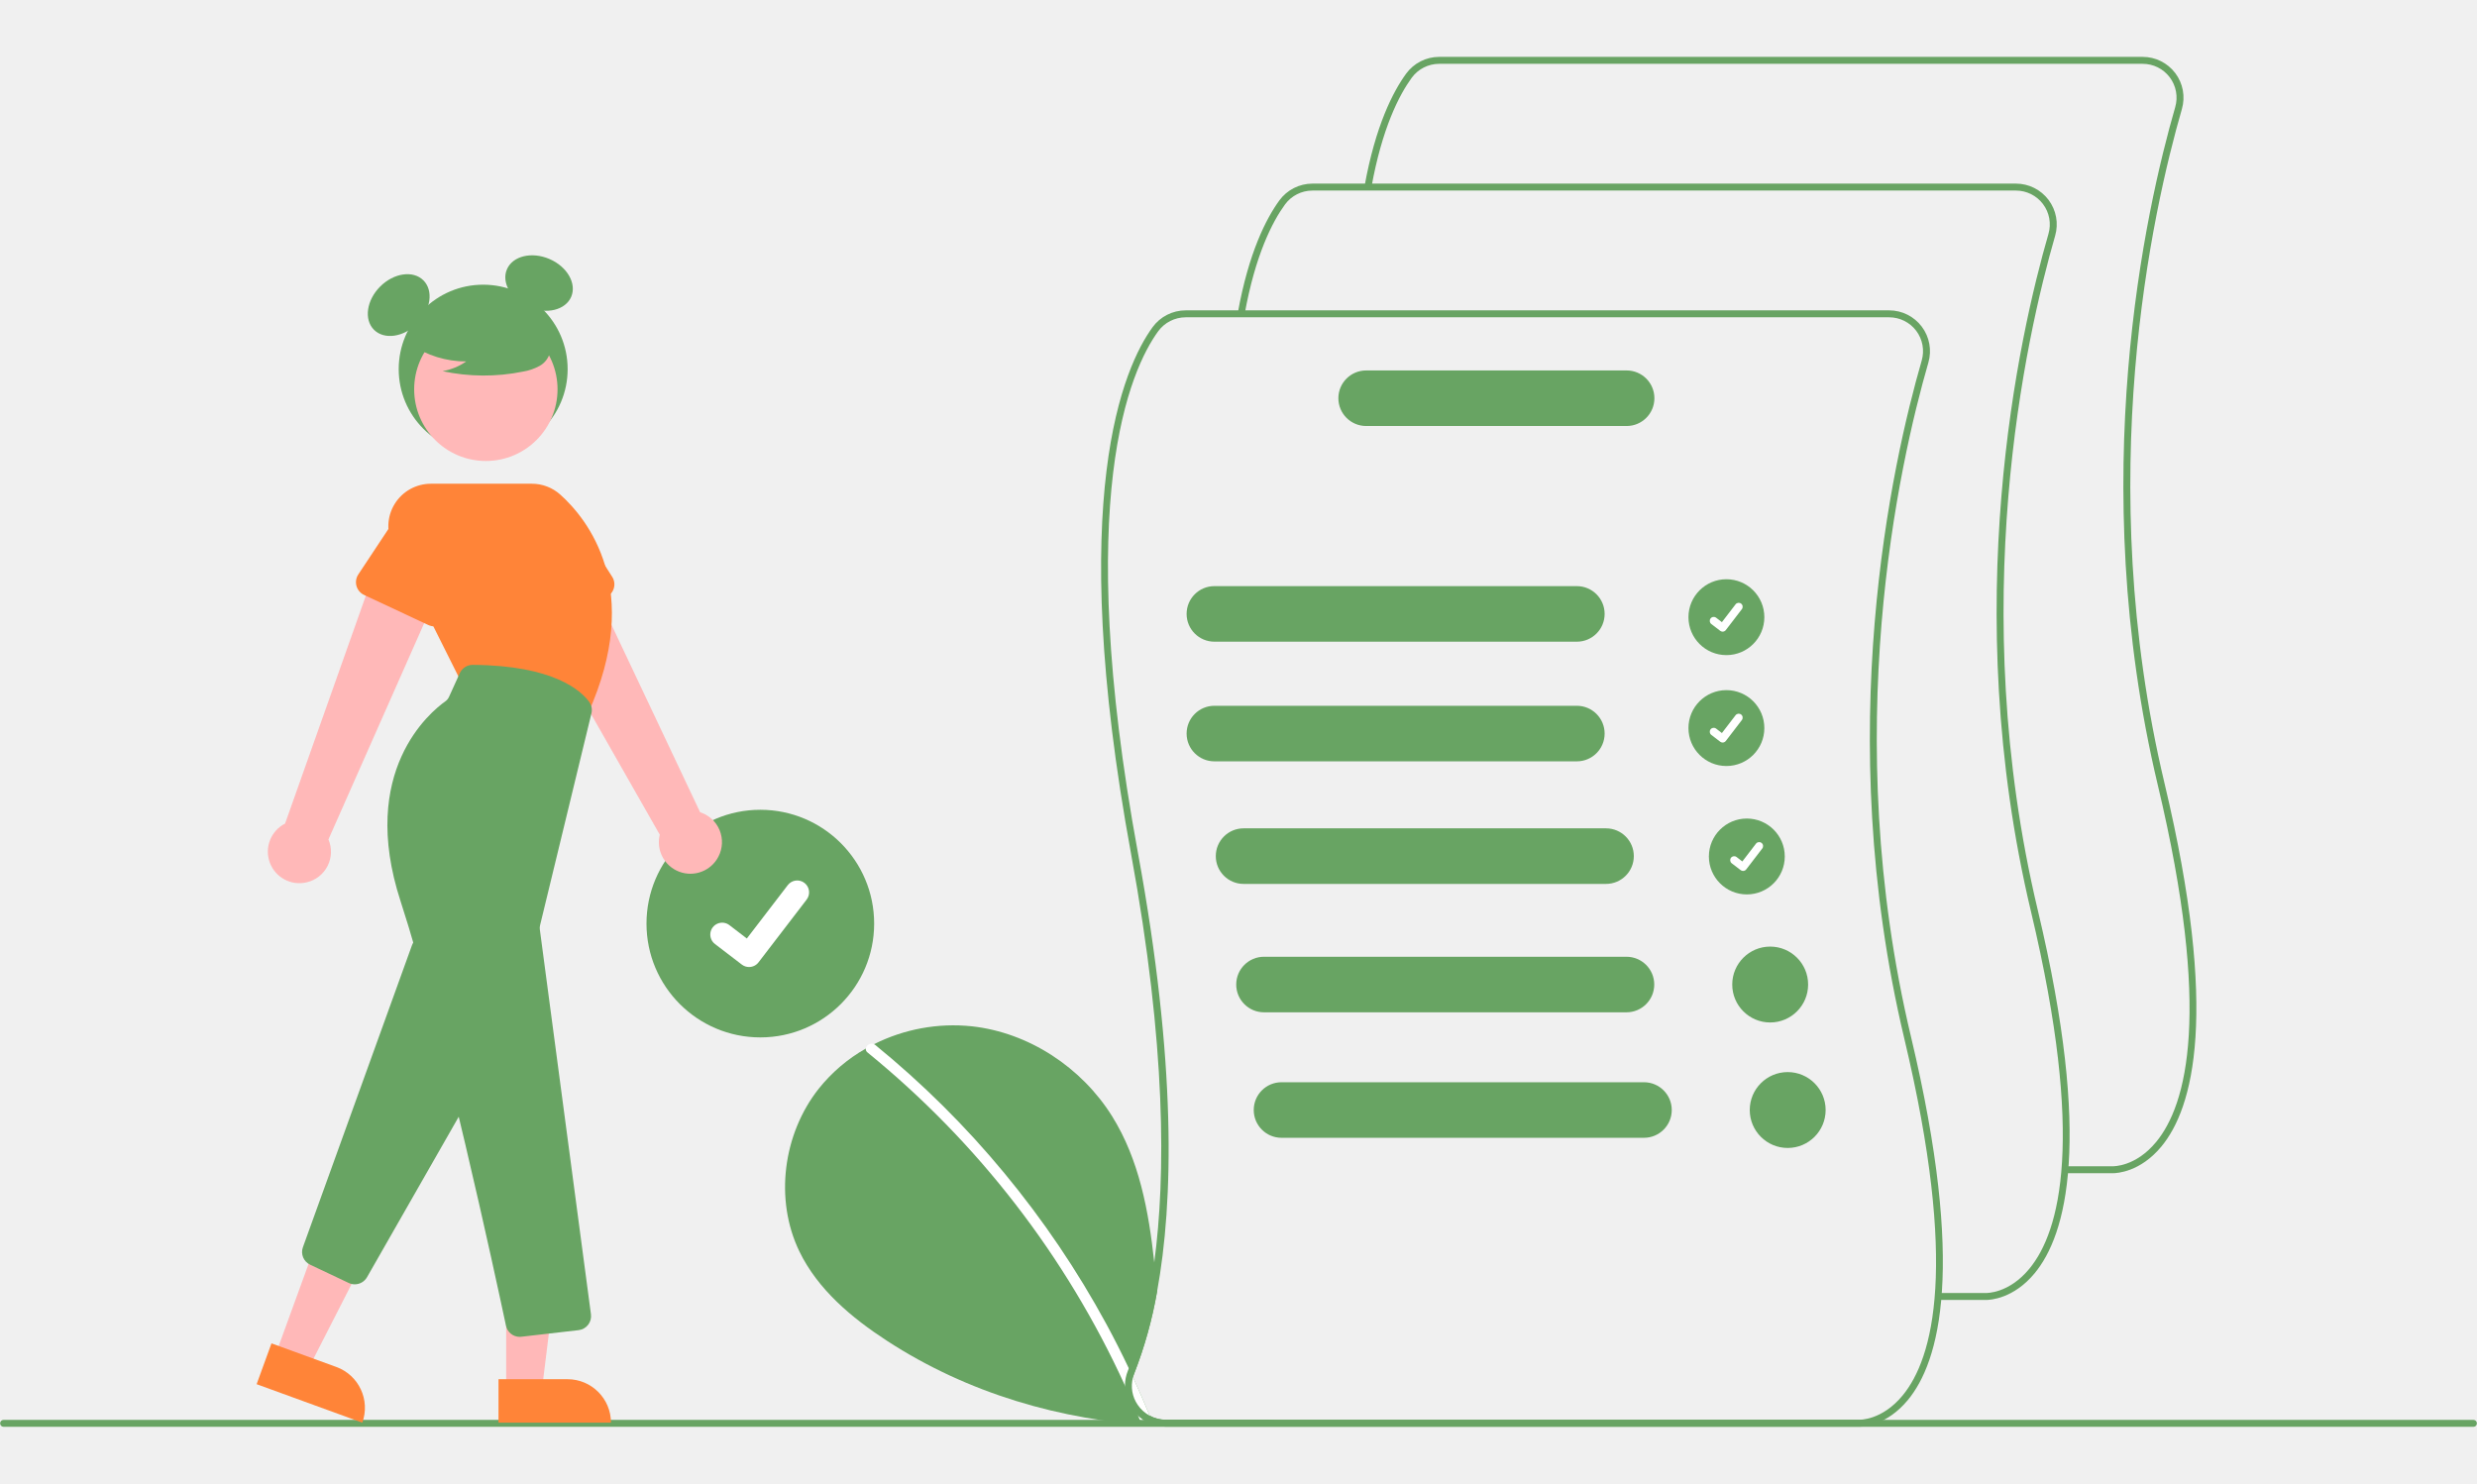
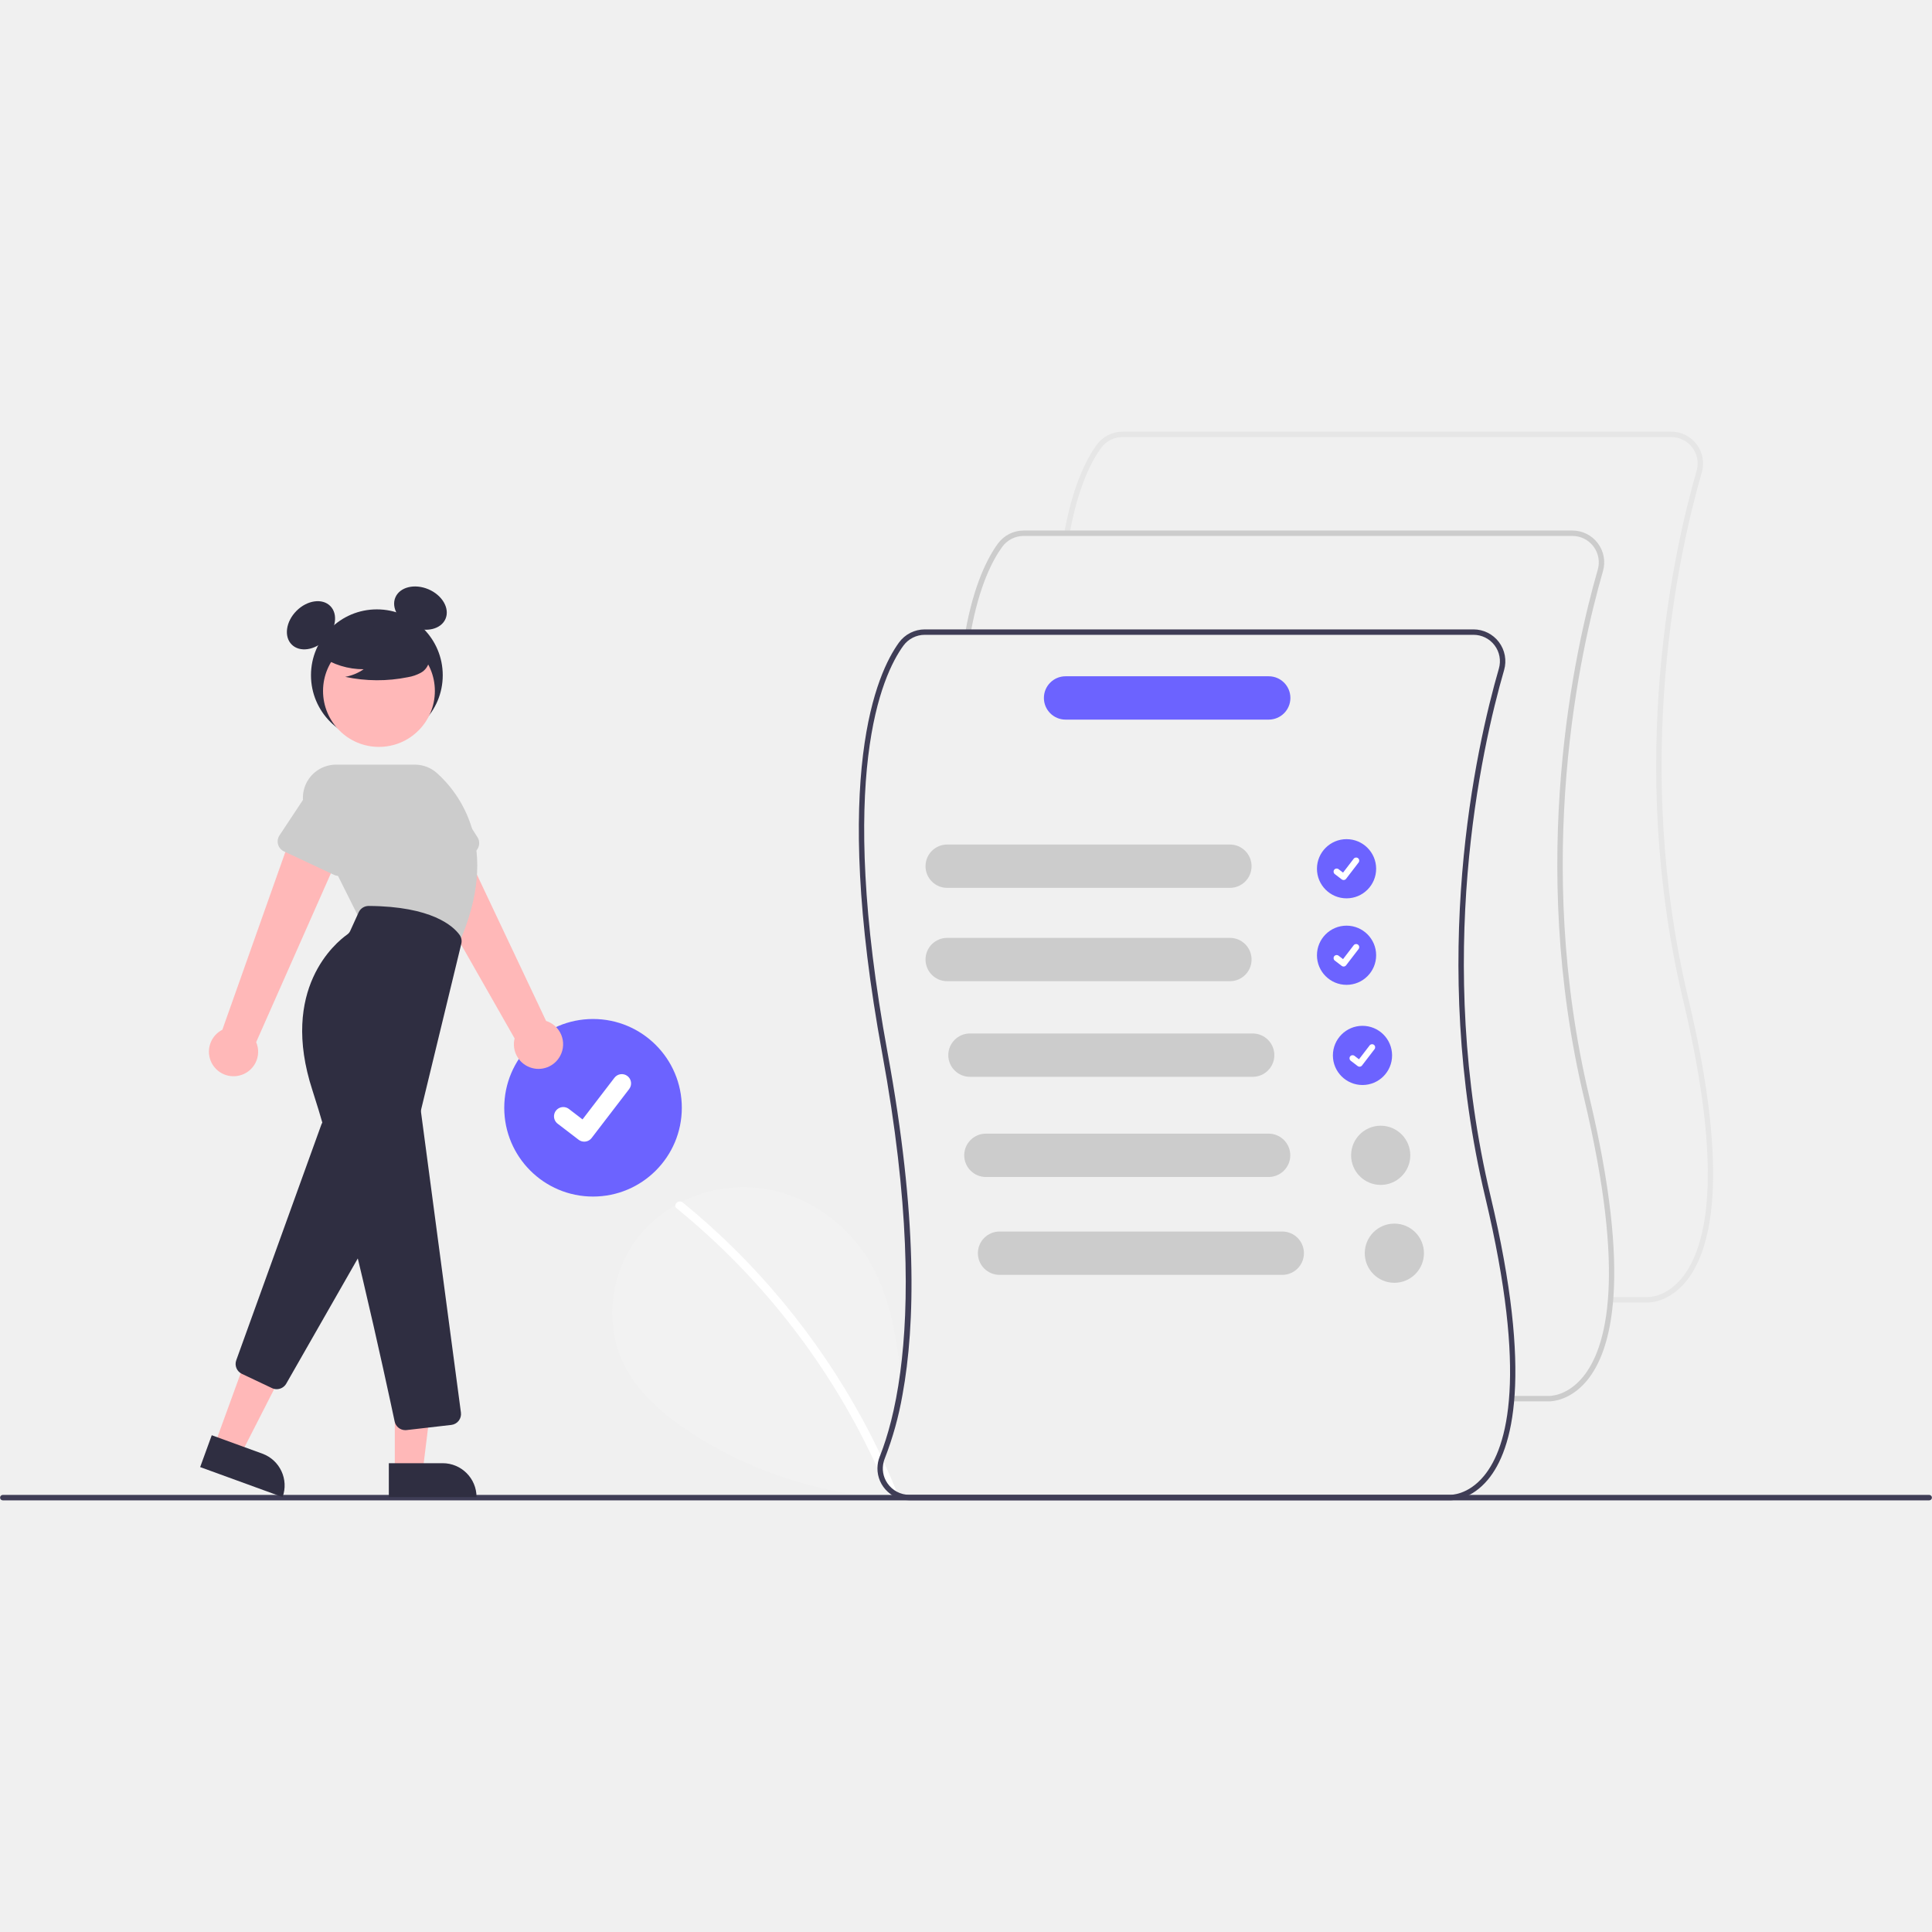
- <svg xmlns="http://www.w3.org/2000/svg" data-name="Layer 1" width="501" height="300.139" viewBox="0 0 848.675 469.443">
-   <path d="M612.366,682.319a207.534,207.534,0,0,1-40.54,1.96c-32.66-1.65-64.78-11.15-92.23-29.01-12.17-7.92-23.78-17.65-30.08-30.72-8.55-17.75-5.56-40.22,6.65-55.68a56.015,56.015,0,0,1,16.14-13.77c.92-.52,1.86-1.02,2.81-1.5a60.557,60.557,0,0,1,33.48-6.13c19.58,2.14,37.65,14.1,48.09,30.81,9.3,14.9,12.54,32.48,14.45,50.1.36,3.32.67,6.65.97,9.96a146.38,146.38,0,0,1-7.81,28.06,9.811,9.811,0,0,0-.44,1.36q3,6.51,5.71,13.14a11.557,11.557,0,0,0,5.53,1.4h37.19Z" transform="translate(-175.6623 -215.2787)" fill="#68a463" />
+ <svg xmlns="http://www.w3.org/2000/svg" data-name="Layer 1" width="500" height="500" viewBox="0 0 848.675 469.443">
+   <path d="M612.366,682.319a207.534,207.534,0,0,1-40.54,1.96c-32.66-1.65-64.78-11.15-92.23-29.01-12.17-7.92-23.78-17.65-30.08-30.72-8.55-17.75-5.56-40.22,6.65-55.68a56.015,56.015,0,0,1,16.14-13.77c.92-.52,1.86-1.02,2.81-1.5a60.557,60.557,0,0,1,33.48-6.13c19.58,2.14,37.65,14.1,48.09,30.81,9.3,14.9,12.54,32.48,14.45,50.1.36,3.32.67,6.65.97,9.96a146.38,146.38,0,0,1-7.81,28.06,9.811,9.811,0,0,0-.44,1.36q3,6.51,5.71,13.14a11.557,11.557,0,0,0,5.53,1.4h37.19Z" transform="translate(-175.6623 -215.2787)" fill="#f2f2f2" />
  <path d="M568.795,683.169a2.033,2.033,0,0,1-2.7-1.06c-.16-.38-.31-.76-.47-1.14q-2.16-5.25-4.53-10.4a316.784,316.784,0,0,0-88.17-114.1,1.478,1.478,0,0,1-.62-1.37,2.032,2.032,0,0,1,2.81-1.5,1.927,1.927,0,0,1,.42.26,317.52,317.52,0,0,1,44.26,43.95,322.504,322.504,0,0,1,34.91,51.66q4.065,7.5,7.72,15.21c.48,1.02.96,2.05,1.43,3.08q3,6.51,5.71,13.14c.03.07.06.15.09.22A1.48,1.48,0,0,1,568.795,683.169Z" transform="translate(-175.6623 -215.2787)" fill="#fff" />
-   <circle cx="260.503" cy="297" r="39" fill="#68a463" />
+   <circle cx="260.503" cy="297" r="39" fill="#6c63ff" />
  <path d="M432.3,527.156a4.045,4.045,0,0,1-2.434-.808l-.044-.033-9.165-7.017a4.072,4.072,0,1,1,4.953-6.464l5.937,4.552,14.029-18.296a4.072,4.072,0,0,1,5.709-.754l-.087.118.089-.117a4.076,4.076,0,0,1,.754,5.709l-16.502,21.52A4.074,4.074,0,0,1,432.3,527.156Z" transform="translate(-175.6623 -215.2787)" fill="#fff" />
-   <path d="M1023.147,684.721H176.853a1.191,1.191,0,0,1,0-2.381h846.294a1.191,1.191,0,0,1,0,2.381Z" transform="translate(-175.6623 -215.2787)" fill="#68a463" />
-   <circle cx="165.546" cy="107.005" r="28.94" fill="#68a463" />
-   <ellipse cx="312.268" cy="300.329" rx="11.975" ry="8.981" transform="translate(-296.5657 93.49262) rotate(-45)" fill="#68a463" />
-   <ellipse cx="360.359" cy="292.785" rx="8.981" ry="11.975" transform="translate(-226.111 293.8836) rotate(-66.86956)" fill="#68a463" />
+   <path d="M1023.147,684.721H176.853a1.191,1.191,0,0,1,0-2.381h846.294a1.191,1.191,0,0,1,0,2.381Z" transform="translate(-175.6623 -215.2787)" fill="#3f3d56" />
+   <circle cx="165.546" cy="107.005" r="28.94" fill="#2f2e41" />
+   <ellipse cx="312.268" cy="300.329" rx="11.975" ry="8.981" transform="translate(-296.5657 93.49262) rotate(-45)" fill="#2f2e41" />
+   <ellipse cx="360.359" cy="292.785" rx="8.981" ry="11.975" transform="translate(-226.111 293.8836) rotate(-66.86956)" fill="#2f2e41" />
  <path d="M421.794,489.366A10.743,10.743,0,0,0,415.541,474.126l-41.816-88.459L354.597,399.08l47.119,82.735a10.801,10.801,0,0,0,20.078,7.551Z" transform="translate(-175.6623 -215.2787)" fill="#ffb8b8" />
-   <path d="M383.314,400.425l-22.209,9.931a4.817,4.817,0,0,1-6.604-3.096l-6.549-23.353a13.377,13.377,0,0,1,24.456-10.85l13.001,20.382a4.817,4.817,0,0,1-2.095,6.986Z" transform="translate(-175.6623 -215.2787)" fill="#ff8438" />
+   <path d="M383.314,400.425l-22.209,9.931a4.817,4.817,0,0,1-6.604-3.096l-6.549-23.353a13.377,13.377,0,0,1,24.456-10.85l13.001,20.382a4.817,4.817,0,0,1-2.095,6.986Z" transform="translate(-175.6623 -215.2787)" fill="#ccc" />
  <path d="M280.747,498.136a10.743,10.743,0,0,0,7.445-14.694l39.602-89.472-22.655-5.706L273.335,478.006a10.801,10.801,0,0,0,7.412,20.13Z" transform="translate(-175.6623 -215.2787)" fill="#ffb8b8" />
  <polygon points="94.289 445.033 105.809 449.227 127.47 406.789 110.467 400.599 94.289 445.033" fill="#ffb8b8" />
-   <path d="M264.972,662.263h38.531a0,0,0,0,1,0,0v14.887a0,0,0,0,1,0,0H279.859A14.887,14.887,0,0,1,264.972,662.263v0A0,0,0,0,1,264.972,662.263Z" transform="translate(146.5349 1180.966) rotate(-159.9935)" fill="#ff8438" />
-   <path d="M297.2,635.89a4.774,4.774,0,0,1-2.044-.459l-13.239-6.271a4.799,4.799,0,0,1-2.469-5.99L316.812,519.702a4.817,4.817,0,0,1,8.661-.841l19.762,32.937a4.822,4.822,0,0,1,.052,4.868l-43.887,76.802A4.84,4.84,0,0,1,297.2,635.89Z" transform="translate(-175.6623 -215.2787)" fill="#68a463" />
+   <path d="M264.972,662.263h38.531a0,0,0,0,1,0,0v14.887a0,0,0,0,1,0,0H279.859A14.887,14.887,0,0,1,264.972,662.263v0A0,0,0,0,1,264.972,662.263Z" transform="translate(146.5349 1180.966) rotate(-159.9935)" fill="#2f2e41" />
+   <path d="M297.2,635.89a4.774,4.774,0,0,1-2.044-.459l-13.239-6.271a4.799,4.799,0,0,1-2.469-5.99L316.812,519.702a4.817,4.817,0,0,1,8.661-.841l19.762,32.937a4.822,4.822,0,0,1,.052,4.868l-43.887,76.802A4.84,4.84,0,0,1,297.2,635.89Z" transform="translate(-175.6623 -215.2787)" fill="#2f2e41" />
  <circle cx="166.464" cy="113.913" r="24.561" fill="#ffb8b8" />
-   <path d="M376.873,440.862,333.385,428.902l-23.13-46.259A14.576,14.576,0,0,1,323.293,361.549h34.599a14.557,14.557,0,0,1,9.73,3.721c9.281,8.315,28.781,32.285,9.439,75.173Z" transform="translate(-175.6623 -215.2787)" fill="#ff8438" />
-   <path d="M322.433,409.971l-22.033-10.314a4.817,4.817,0,0,1-1.974-7.022l13.39-20.223a13.377,13.377,0,0,1,24.198,11.413l-6.924,23.163a4.817,4.817,0,0,1-6.657,2.982Z" transform="translate(-175.6623 -215.2787)" fill="#ff8438" />
+   <path d="M376.873,440.862,333.385,428.902l-23.13-46.259A14.576,14.576,0,0,1,323.293,361.549h34.599a14.557,14.557,0,0,1,9.73,3.721c9.281,8.315,28.781,32.285,9.439,75.173Z" transform="translate(-175.6623 -215.2787)" fill="#ccc" />
+   <path d="M322.433,409.971l-22.033-10.314a4.817,4.817,0,0,1-1.974-7.022l13.39-20.223a13.377,13.377,0,0,1,24.198,11.413l-6.924,23.163a4.817,4.817,0,0,1-6.657,2.982Z" transform="translate(-175.6623 -215.2787)" fill="#ccc" />
  <polygon points="173.428 456.629 185.687 456.629 191.52 409.341 173.425 409.342 173.428 456.629" fill="#ffb8b8" />
-   <path d="M346.463,668.404h38.531a0,0,0,0,1,0,0v14.887a0,0,0,0,1,0,0H361.35A14.887,14.887,0,0,1,346.463,668.404v0A0,0,0,0,1,346.463,668.404Z" transform="translate(555.8252 1136.4) rotate(179.9974)" fill="#ff8438" />
-   <path d="M353.719,653.888a4.791,4.791,0,0,1-4.698-3.814c-3.524-16.604-21.826-101.651-36.111-145.459-14.534-44.57,10.218-64.872,15.328-68.489a3.763,3.763,0,0,0,1.253-1.513l3.712-8.166a4.834,4.834,0,0,1,4.397-2.827h.03c27.829.166,37.184,8.939,39.914,12.703a4.761,4.761,0,0,1,.754,3.926l-17.608,72.645a3.75,3.75,0,0,0-.073,1.377L378.136,646.171a4.818,4.818,0,0,1-4.223,5.42l-19.629,2.264A4.923,4.923,0,0,1,353.719,653.888Z" transform="translate(-175.6623 -215.2787)" fill="#68a463" />
-   <path d="M316.318,313.743a33.405,33.405,0,0,0,19.091,5.9,20.471,20.471,0,0,1-8.114,3.338,67.359,67.359,0,0,0,27.514.155,17.807,17.807,0,0,0,5.76-1.978,7.289,7.289,0,0,0,3.555-4.755c.604-3.449-2.083-6.582-4.876-8.693A35.967,35.967,0,0,0,329.024,301.67c-3.376.873-6.759,2.347-8.951,5.059s-2.843,6.891-.753,9.684Z" transform="translate(-175.6623 -215.2787)" fill="#68a463" />
-   <circle cx="591.503" cy="192" r="13" fill="#68a463" />
+   <path d="M346.463,668.404h38.531a0,0,0,0,1,0,0v14.887a0,0,0,0,1,0,0H361.35A14.887,14.887,0,0,1,346.463,668.404v0A0,0,0,0,1,346.463,668.404Z" transform="translate(555.8252 1136.4) rotate(179.9974)" fill="#2f2e41" />
+   <path d="M353.719,653.888a4.791,4.791,0,0,1-4.698-3.814c-3.524-16.604-21.826-101.651-36.111-145.459-14.534-44.57,10.218-64.872,15.328-68.489a3.763,3.763,0,0,0,1.253-1.513l3.712-8.166a4.834,4.834,0,0,1,4.397-2.827h.03c27.829.166,37.184,8.939,39.914,12.703a4.761,4.761,0,0,1,.754,3.926l-17.608,72.645a3.75,3.75,0,0,0-.073,1.377L378.136,646.171a4.818,4.818,0,0,1-4.223,5.42l-19.629,2.264A4.923,4.923,0,0,1,353.719,653.888Z" transform="translate(-175.6623 -215.2787)" fill="#2f2e41" />
+   <path d="M316.318,313.743a33.405,33.405,0,0,0,19.091,5.9,20.471,20.471,0,0,1-8.114,3.338,67.359,67.359,0,0,0,27.514.155,17.807,17.807,0,0,0,5.76-1.978,7.289,7.289,0,0,0,3.555-4.755c.604-3.449-2.083-6.582-4.876-8.693A35.967,35.967,0,0,0,329.024,301.67c-3.376.873-6.759,2.347-8.951,5.059s-2.843,6.891-.753,9.684Z" transform="translate(-175.6623 -215.2787)" fill="#2f2e41" />
+   <circle cx="591.503" cy="192" r="13" fill="#6c63ff" />
  <path d="M765.877,412.238a1.348,1.348,0,0,1-.811-.269l-.015-.011-3.055-2.339a1.357,1.357,0,1,1,1.651-2.155l1.979,1.517,4.676-6.099a1.357,1.357,0,0,1,1.903-.251l-.029.039.03-.039a1.359,1.359,0,0,1,.251,1.903l-5.501,7.173A1.358,1.358,0,0,1,765.877,412.238Z" transform="translate(-175.6623 -215.2787)" fill="#fff" />
-   <circle cx="591.503" cy="230" r="13" fill="#68a463" />
+   <circle cx="591.503" cy="230" r="13" fill="#6c63ff" />
  <path d="M765.877,450.238a1.348,1.348,0,0,1-.811-.269l-.015-.011-3.055-2.339a1.357,1.357,0,1,1,1.651-2.155l1.979,1.517,4.676-6.099a1.357,1.357,0,0,1,1.903-.251l-.029.039.03-.039a1.359,1.359,0,0,1,.251,1.903l-5.501,7.173A1.358,1.358,0,0,1,765.877,450.238Z" transform="translate(-175.6623 -215.2787)" fill="#fff" />
-   <circle cx="598.503" cy="274" r="13" fill="#68a463" />
+   <circle cx="598.503" cy="274" r="13" fill="#6c63ff" />
  <path d="M772.877,494.238a1.348,1.348,0,0,1-.811-.269l-.015-.011-3.055-2.339a1.357,1.357,0,1,1,1.651-2.155l1.979,1.517,4.676-6.099a1.357,1.357,0,0,1,1.903-.251l-.029.039.03-.039a1.359,1.359,0,0,1,.251,1.903l-5.501,7.173A1.358,1.358,0,0,1,772.877,494.238Z" transform="translate(-175.6623 -215.2787)" fill="#fff" />
-   <path d="M899.521,597.818c-.135,0-.22-.003-.249-.005l-16.14.002v-2.38h16.198c.375.013,8.027.229,15.076-8.325,10.506-12.749,19.133-44.31.573-122.264-24.957-104.821-4.142-197.424,5.966-232.372a11.604,11.604,0,0,0-11.164-14.816H668.747a11.656,11.656,0,0,0-9.399,4.784c-4.282,5.89-10.158,17.205-13.835,37.665l-2.342-.421c3.757-20.904,9.824-32.552,14.252-38.643a14.041,14.041,0,0,1,11.324-5.765H909.781a13.984,13.984,0,0,1,13.451,17.856c-10.056,34.767-30.763,126.89-5.937,231.16,18.821,79.051,9.773,111.295-1.131,124.425C908.971,597.379,901.046,597.818,899.521,597.818Z" transform="translate(-175.6623 -215.2787)" fill="#68a463" />
-   <path d="M856.092,641.248c-.135,0-.22-.003-.249-.005l-16.14.002v-2.38h16.198c.377.012,8.027.229,15.076-8.325,10.506-12.749,19.133-44.31.573-122.264-24.957-104.821-4.142-197.424,5.966-232.372a11.604,11.604,0,0,0-11.164-14.816H625.317a11.656,11.656,0,0,0-9.399,4.784c-4.282,5.89-10.158,17.205-13.835,37.665l-2.342-.421c3.757-20.904,9.824-32.552,14.252-38.643a14.041,14.041,0,0,1,11.324-5.765H866.352a13.984,13.984,0,0,1,13.451,17.856c-10.056,34.767-30.763,126.89-5.937,231.16,18.821,79.051,9.773,111.295-1.131,124.425C865.542,640.809,857.617,641.248,856.092,641.248Z" transform="translate(-175.6623 -215.2787)" fill="#68a463" />
-   <path d="M830.435,551.159c-24.83-104.27-4.12-196.4,5.94-231.16a13.994,13.994,0,0,0-13.45-17.86H581.886a14.031,14.031,0,0,0-11.32,5.76c-9.73,13.38-29.92,57.75-7.37,180.52,12.06,65.68,11.88,110.46,7.94,139.96-2.21,16.61-5.62,28.37-8.71,36.3l-.33.84a13.639,13.639,0,0,0-1,5.05,13.834,13.834,0,0,0,4.53,10.4,13.243,13.243,0,0,0,3.17,2.2,13.412,13.412,0,0,0,3.03,1.11,13.676,13.676,0,0,0,3.27.39H812.415c.03,0,.11.01.25.01,1.52,0,9.45-.44,16.64-9.1C840.205,662.449,849.255,630.209,830.435,551.159Zm-2.89,122.81c-7.05,8.56-14.7,8.34-15.07,8.33H575.096a11.636,11.636,0,0,1-9.63-5.11,11.367,11.367,0,0,1-1.61-9.43,9.811,9.811,0,0,1,.44-1.36,146.38,146.38,0,0,0,7.81-28.06c5.64-30.75,6.69-78.2-6.57-150.35-22.38-121.86-2.59-165.56,6.95-178.69a11.681,11.681,0,0,1,9.4-4.78H822.925a11.604,11.604,0,0,1,11.16,14.81c-10.11,34.95-30.92,127.56-5.96,232.38C846.685,629.659,838.055,661.219,827.545,673.969Z" transform="translate(-175.6623 -215.2787)" fill="#68a463" />
-   <path d="M715.925,415.679h-124.186a9.519,9.519,0,1,1,0-19.038h124.186a9.519,9.519,0,1,1,0,19.038Z" transform="translate(-175.6623 -215.2787)" fill="#68a463" />
-   <path d="M715.925,456.679h-124.186a9.519,9.519,0,1,1,0-19.038h124.186a9.519,9.519,0,1,1,0,19.038Z" transform="translate(-175.6623 -215.2787)" fill="#68a463" />
-   <path d="M725.925,498.679h-124.186a9.519,9.519,0,1,1,0-19.038h124.186a9.519,9.519,0,1,1,0,19.038Z" transform="translate(-175.6623 -215.2787)" fill="#68a463" />
-   <path d="M732.925,542.679h-124.186a9.519,9.519,0,1,1,0-19.038h124.186a9.519,9.519,0,1,1,0,19.038Z" transform="translate(-175.6623 -215.2787)" fill="#68a463" />
-   <path d="M732.977,341.769h-89.239a9.519,9.519,0,1,1,0-19.038h89.239a9.519,9.519,0,1,1,0,19.038Z" transform="translate(-175.6623 -215.2787)" fill="#68a463" />
-   <circle cx="606.503" cy="317.882" r="13" fill="#68a463" />
-   <path d="M738.925,585.679h-124.186a9.519,9.519,0,1,1,0-19.038h124.186a9.519,9.519,0,1,1,0,19.038Z" transform="translate(-175.6623 -215.2787)" fill="#68a463" />
-   <circle cx="612.503" cy="360.882" r="13" fill="#68a463" />
+   <path d="M899.521,597.818c-.135,0-.22-.003-.249-.005l-16.14.002v-2.38h16.198c.375.013,8.027.229,15.076-8.325,10.506-12.749,19.133-44.31.573-122.264-24.957-104.821-4.142-197.424,5.966-232.372a11.604,11.604,0,0,0-11.164-14.816H668.747a11.656,11.656,0,0,0-9.399,4.784c-4.282,5.89-10.158,17.205-13.835,37.665l-2.342-.421c3.757-20.904,9.824-32.552,14.252-38.643a14.041,14.041,0,0,1,11.324-5.765H909.781a13.984,13.984,0,0,1,13.451,17.856c-10.056,34.767-30.763,126.89-5.937,231.16,18.821,79.051,9.773,111.295-1.131,124.425C908.971,597.379,901.046,597.818,899.521,597.818Z" transform="translate(-175.6623 -215.2787)" fill="#e6e6e6" />
+   <path d="M856.092,641.248c-.135,0-.22-.003-.249-.005l-16.14.002v-2.38h16.198c.377.012,8.027.229,15.076-8.325,10.506-12.749,19.133-44.31.573-122.264-24.957-104.821-4.142-197.424,5.966-232.372a11.604,11.604,0,0,0-11.164-14.816H625.317a11.656,11.656,0,0,0-9.399,4.784c-4.282,5.89-10.158,17.205-13.835,37.665l-2.342-.421c3.757-20.904,9.824-32.552,14.252-38.643a14.041,14.041,0,0,1,11.324-5.765H866.352a13.984,13.984,0,0,1,13.451,17.856c-10.056,34.767-30.763,126.89-5.937,231.16,18.821,79.051,9.773,111.295-1.131,124.425C865.542,640.809,857.617,641.248,856.092,641.248Z" transform="translate(-175.6623 -215.2787)" fill="#ccc" />
+   <path d="M830.435,551.159c-24.83-104.27-4.12-196.4,5.94-231.16a13.994,13.994,0,0,0-13.45-17.86H581.886a14.031,14.031,0,0,0-11.32,5.76c-9.73,13.38-29.92,57.75-7.37,180.52,12.06,65.68,11.88,110.46,7.94,139.96-2.21,16.61-5.62,28.37-8.71,36.3l-.33.84a13.639,13.639,0,0,0-1,5.05,13.834,13.834,0,0,0,4.53,10.4,13.243,13.243,0,0,0,3.17,2.2,13.412,13.412,0,0,0,3.03,1.11,13.676,13.676,0,0,0,3.27.39H812.415c.03,0,.11.01.25.01,1.52,0,9.45-.44,16.64-9.1C840.205,662.449,849.255,630.209,830.435,551.159Zm-2.89,122.81c-7.05,8.56-14.7,8.34-15.07,8.33H575.096a11.636,11.636,0,0,1-9.63-5.11,11.367,11.367,0,0,1-1.61-9.43,9.811,9.811,0,0,1,.44-1.36,146.38,146.38,0,0,0,7.81-28.06c5.64-30.75,6.69-78.2-6.57-150.35-22.38-121.86-2.59-165.56,6.95-178.69a11.681,11.681,0,0,1,9.4-4.78H822.925a11.604,11.604,0,0,1,11.16,14.81c-10.11,34.95-30.92,127.56-5.96,232.38C846.685,629.659,838.055,661.219,827.545,673.969Z" transform="translate(-175.6623 -215.2787)" fill="#3f3d56" />
+   <path d="M715.925,415.679h-124.186a9.519,9.519,0,1,1,0-19.038h124.186a9.519,9.519,0,1,1,0,19.038Z" transform="translate(-175.6623 -215.2787)" fill="#ccc" />
+   <path d="M715.925,456.679h-124.186a9.519,9.519,0,1,1,0-19.038h124.186a9.519,9.519,0,1,1,0,19.038Z" transform="translate(-175.6623 -215.2787)" fill="#ccc" />
+   <path d="M725.925,498.679h-124.186a9.519,9.519,0,1,1,0-19.038h124.186a9.519,9.519,0,1,1,0,19.038Z" transform="translate(-175.6623 -215.2787)" fill="#ccc" />
+   <path d="M732.925,542.679h-124.186a9.519,9.519,0,1,1,0-19.038h124.186a9.519,9.519,0,1,1,0,19.038Z" transform="translate(-175.6623 -215.2787)" fill="#ccc" />
+   <path d="M732.977,341.769h-89.239a9.519,9.519,0,1,1,0-19.038h89.239a9.519,9.519,0,1,1,0,19.038Z" transform="translate(-175.6623 -215.2787)" fill="#6c63ff" />
+   <circle cx="606.503" cy="317.882" r="13" fill="#ccc" />
+   <path d="M738.925,585.679h-124.186a9.519,9.519,0,1,1,0-19.038h124.186a9.519,9.519,0,1,1,0,19.038Z" transform="translate(-175.6623 -215.2787)" fill="#ccc" />
+   <circle cx="612.503" cy="360.882" r="13" fill="#ccc" />
</svg>
